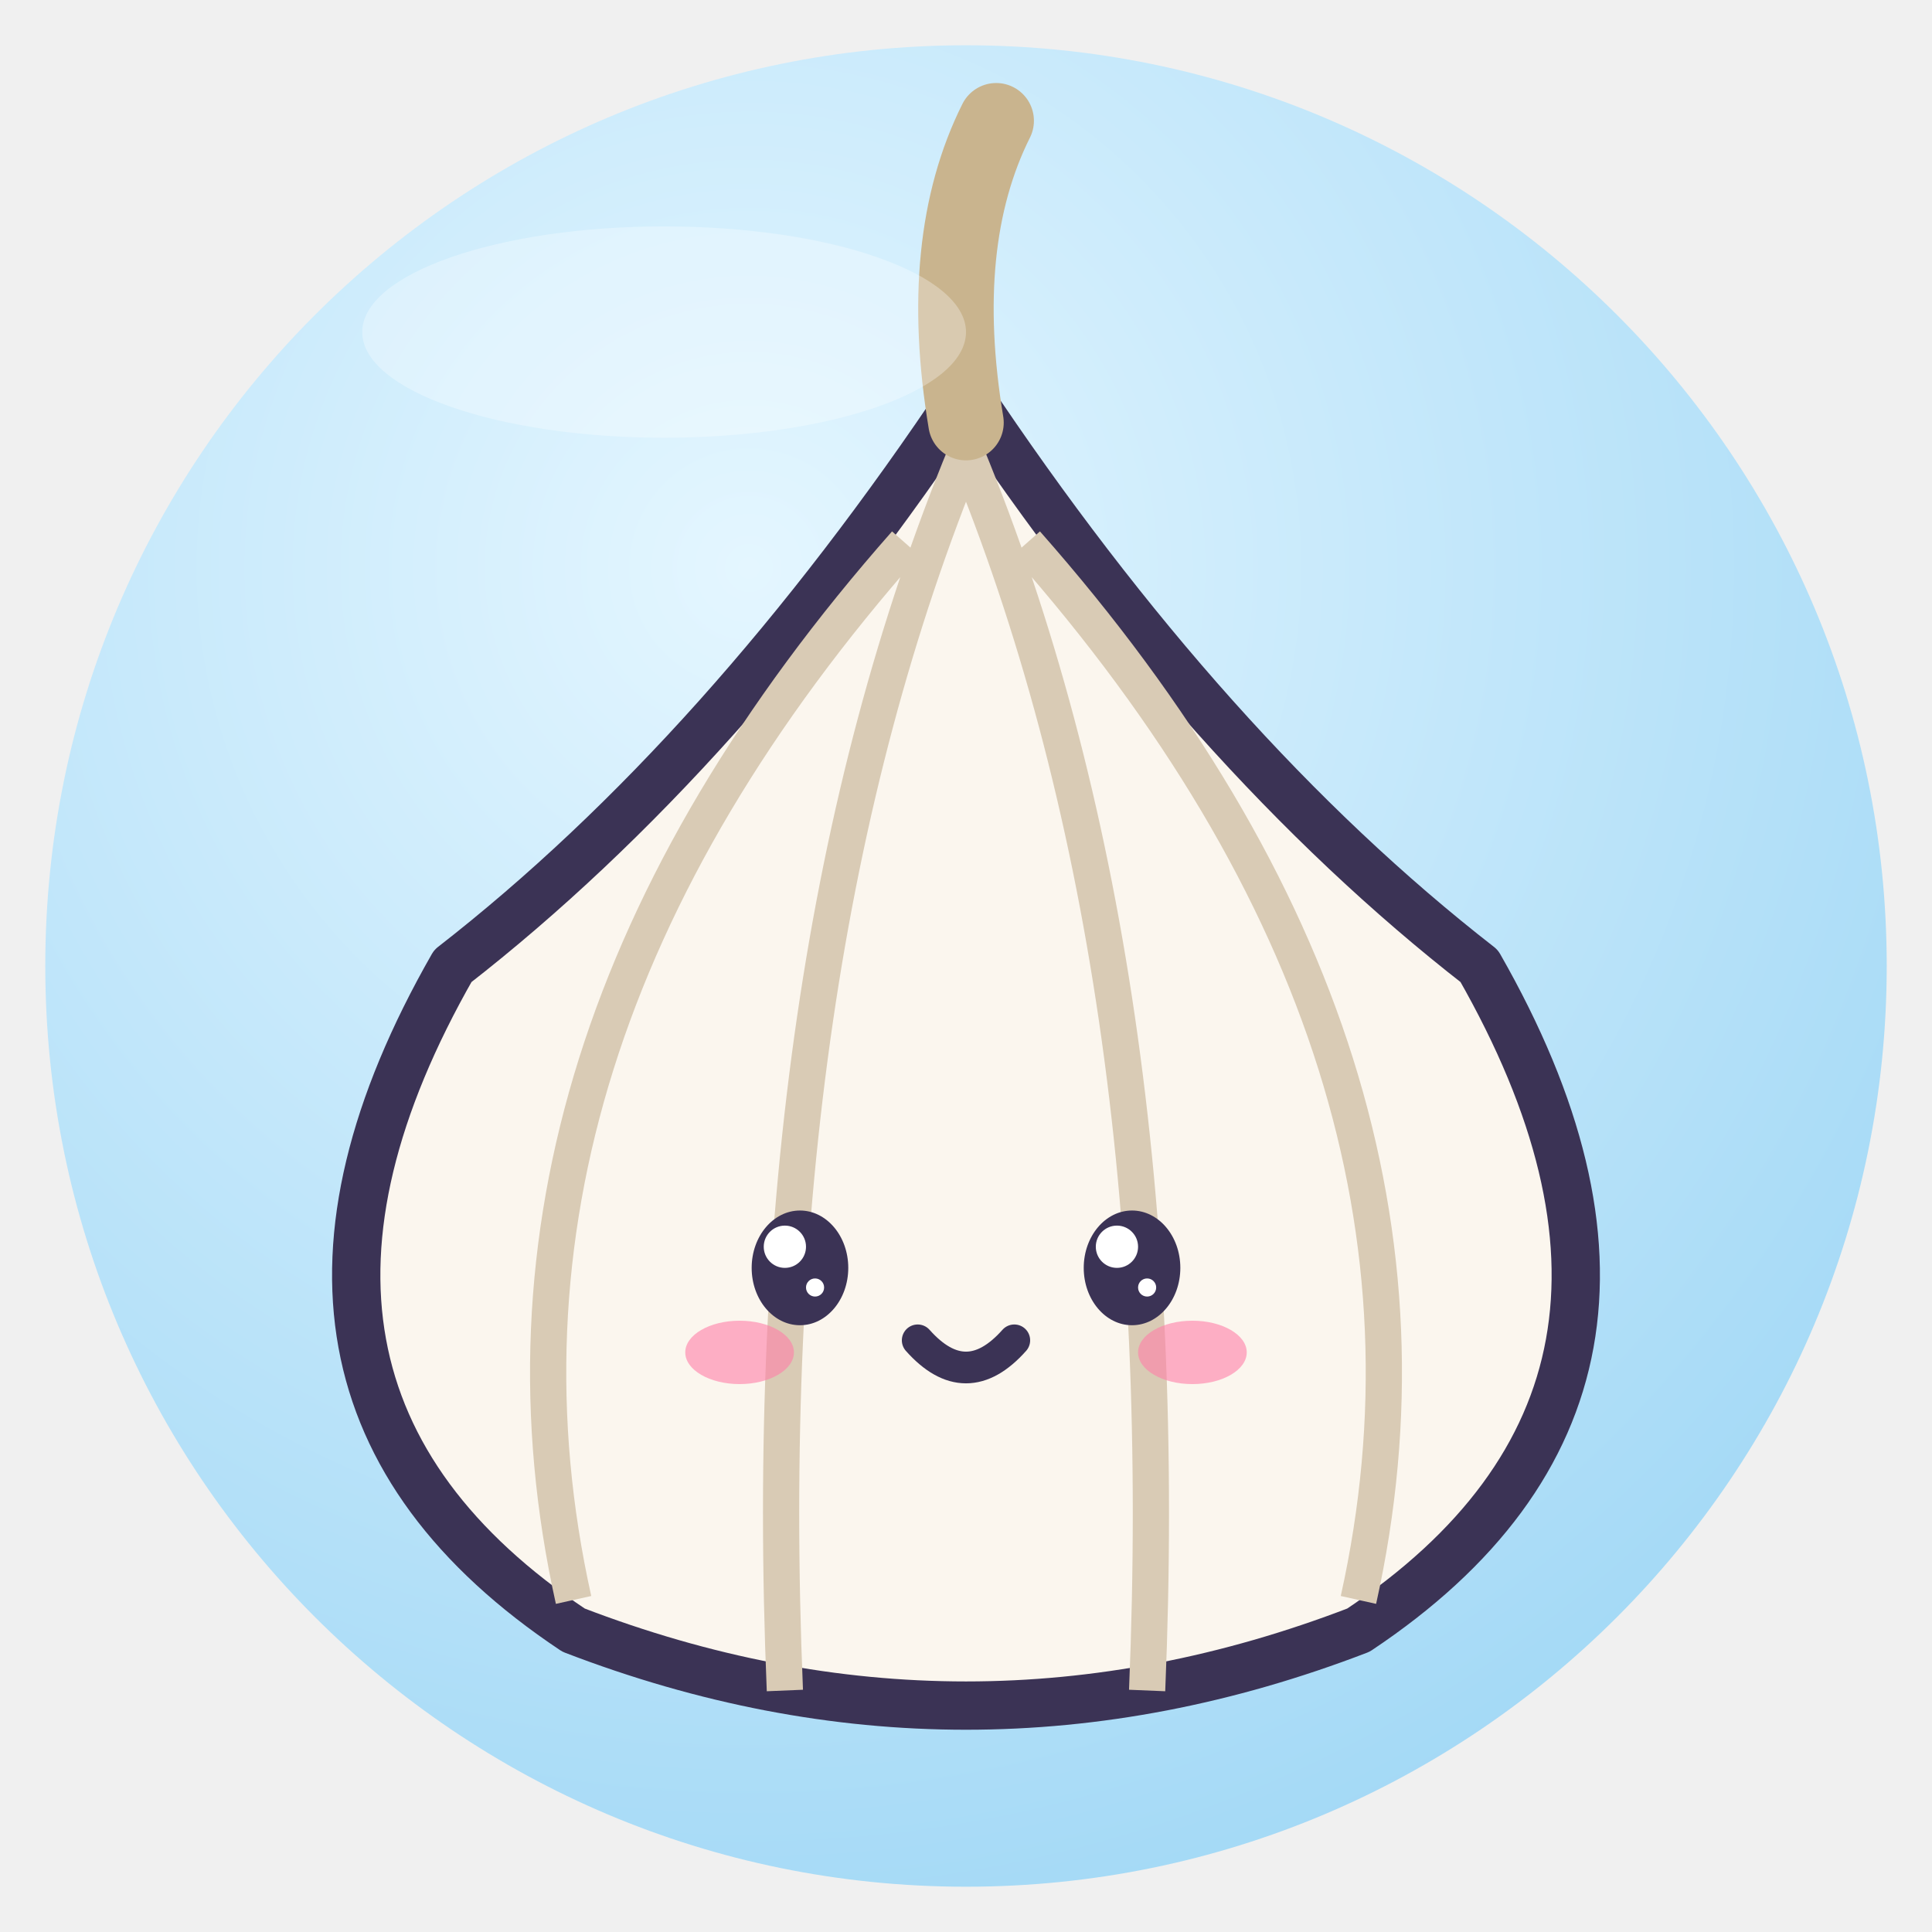
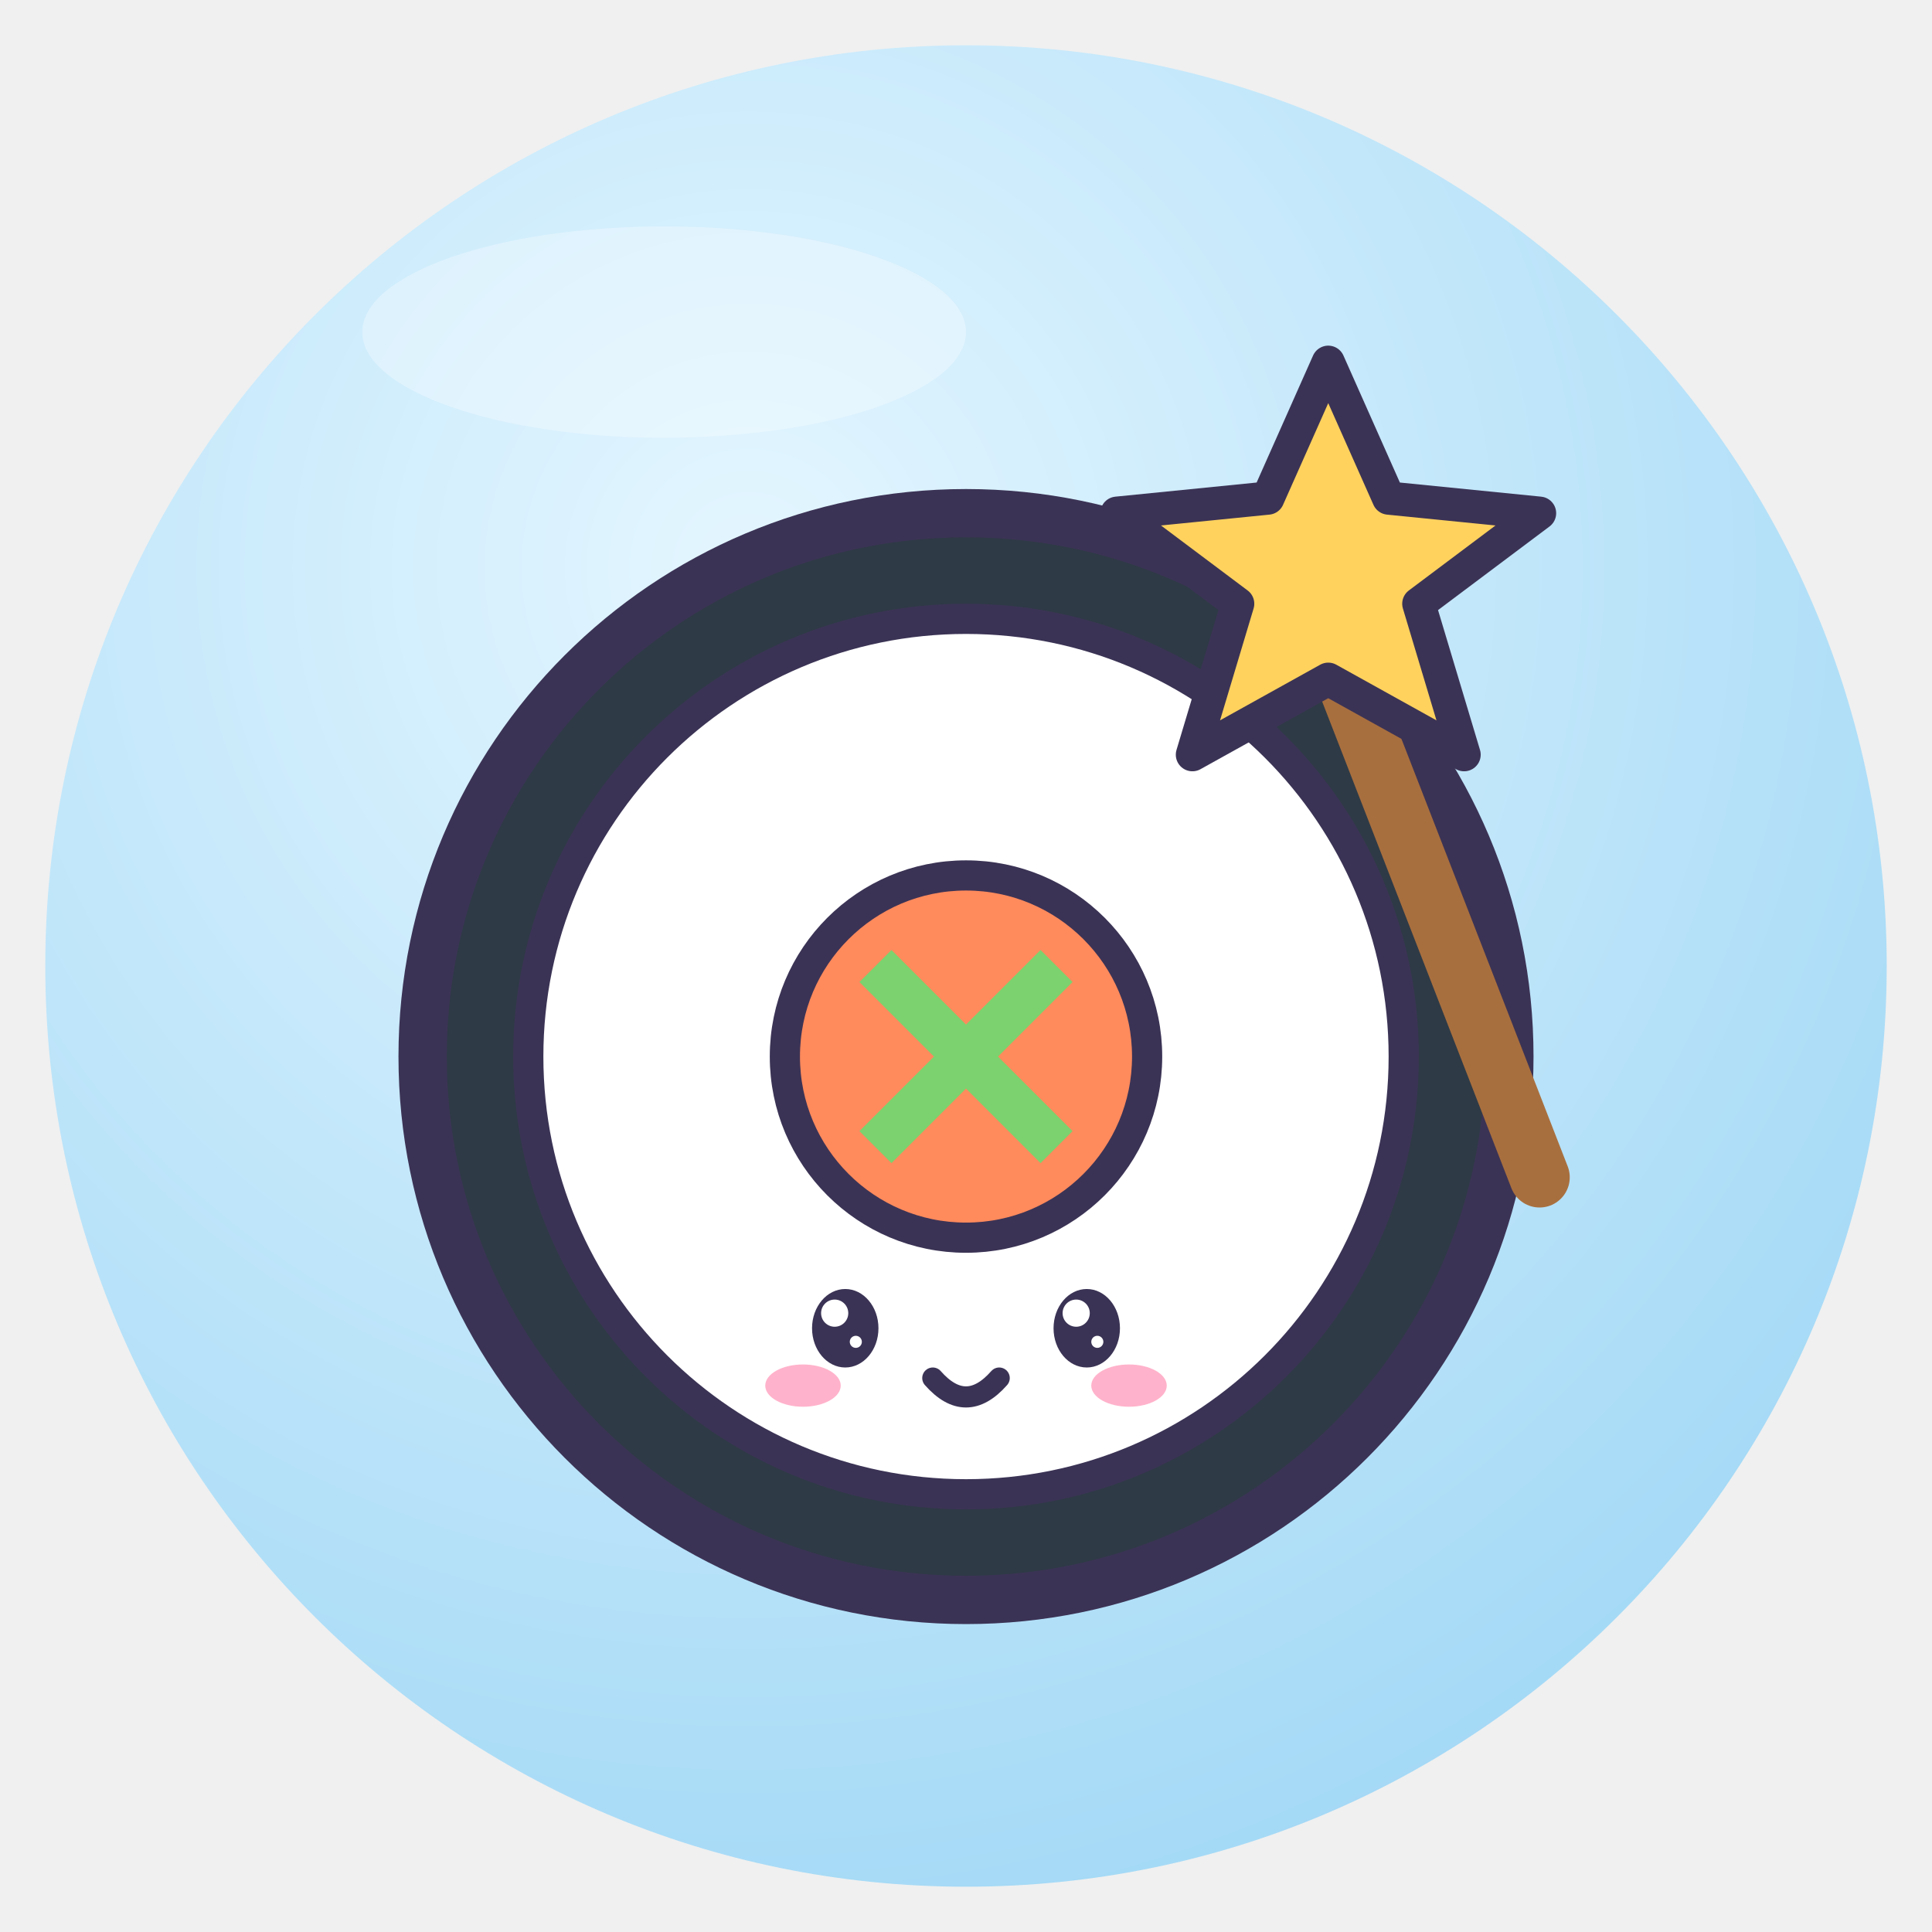
<svg xmlns="http://www.w3.org/2000/svg" viewBox="0 0 128 128" width="128" height="128">
  <defs>
    <radialGradient id="g" cx="38%" cy="28%" r="85%">
      <stop offset="0" stop-color="#E4F6FF" />
      <stop offset="1" stop-color="#9DD6F5" />
    </radialGradient>
    <clipPath id="c">
      <circle cx="64" cy="64" r="61" />
    </clipPath>
  </defs>
  <circle cx="64" cy="64" r="61" fill="url(#g)" />
  <g clip-path="url(#c)">
-     <path d="M64 26 Q80 50 98 64 Q114 92 90 108 Q64 118 38 108 Q14 92 30 64 Q48 50 64 26Z" fill="#FBF6EE" stroke="#3B3355" stroke-width="3.2" stroke-linejoin="round" stroke-linecap="round" />
-     <path d="M64 30 Q50 64 52 112 M64 30 Q78 64 76 112 M60 36 Q30 70 38 106 M68 36 Q98 70 90 106" fill="none" stroke="#D9CBB5" stroke-width="2.4" />
-     <path d="M64 28 Q62 16 66 8" fill="none" stroke="#C9B48E" stroke-width="5" stroke-linecap="round" />
-     <ellipse cx="53" cy="84" rx="3.2" ry="3.8" fill="#3B3355" />
-     <circle cx="52.0" cy="82.6" r="1.4" fill="#fff" />
-     <circle cx="54.0" cy="85.3" r="0.6" fill="#fff" />
-     <ellipse cx="75" cy="84" rx="3.2" ry="3.8" fill="#3B3355" />
-     <circle cx="74.0" cy="82.6" r="1.4" fill="#fff" />
-     <circle cx="76.0" cy="85.3" r="0.6" fill="#fff" />
-     <ellipse cx="49.0" cy="89.6" rx="3.6" ry="2.1" fill="#FF7FA8" opacity=".6" />
-     <ellipse cx="79.0" cy="89.6" rx="3.6" ry="2.1" fill="#FF7FA8" opacity=".6" />
-     <path d="M60.8 88.8 Q64 92.4 67.2 88.8" fill="none" stroke="#3B3355" stroke-linejoin="round" stroke-linecap="round" stroke-width="2.1" />
+     <circle cx="64" cy="70" r="36" fill="#2E3A46" stroke="#3B3355" stroke-width="3.2" stroke-linejoin="round" stroke-linecap="round" />
+     <circle cx="64" cy="70" r="29" fill="#fff" stroke="#3B3355" stroke-linejoin="round" stroke-linecap="round" stroke-width="2" />
+     <circle cx="64" cy="70" r="12" fill="#FF8A5C" stroke="#3B3355" stroke-linejoin="round" stroke-linecap="round" stroke-width="2" />
+     <path d="M58 64 L70 76 M70 64 L58 76" stroke="#7CD26E" stroke-width="3" />
+     <ellipse cx="56" cy="88" rx="2.2" ry="2.6" fill="#3B3355" />
+     <circle cx="55.3" cy="87.0" r="0.9" fill="#fff" />
+     <circle cx="56.7" cy="88.9" r="0.4" fill="#fff" />
+     <ellipse cx="72" cy="88" rx="2.2" ry="2.6" fill="#3B3355" />
+     <circle cx="71.3" cy="87.0" r="0.9" fill="#fff" />
+     <circle cx="72.7" cy="88.9" r="0.4" fill="#fff" />
+     <ellipse cx="53.2" cy="91.8" rx="2.5" ry="1.4" fill="#FF7FA8" opacity=".6" />
+     <ellipse cx="74.8" cy="91.8" rx="2.5" ry="1.4" fill="#FF7FA8" opacity=".6" />
+     <path d="M61.8 91.3 Q64 93.8 66.2 91.3" fill="none" stroke="#3B3355" stroke-linejoin="round" stroke-linecap="round" stroke-width="1.4" />
+     <path d="M102 78 L88 42" stroke="#A86F3E" stroke-width="4" stroke-linecap="round" />
+     <path d="M88 24 l4 9 l10 1 l-8 6 l3 10 l-9 -5 l-9 5 l3 -10 l-8 -6 l10 -1Z" fill="#FFD25E" stroke="#3B3355" stroke-linejoin="round" stroke-linecap="round" stroke-width="2.2" />
  </g>
  <ellipse cx="44" cy="22" rx="20" ry="7" fill="#fff" opacity=".3" />
</svg>
